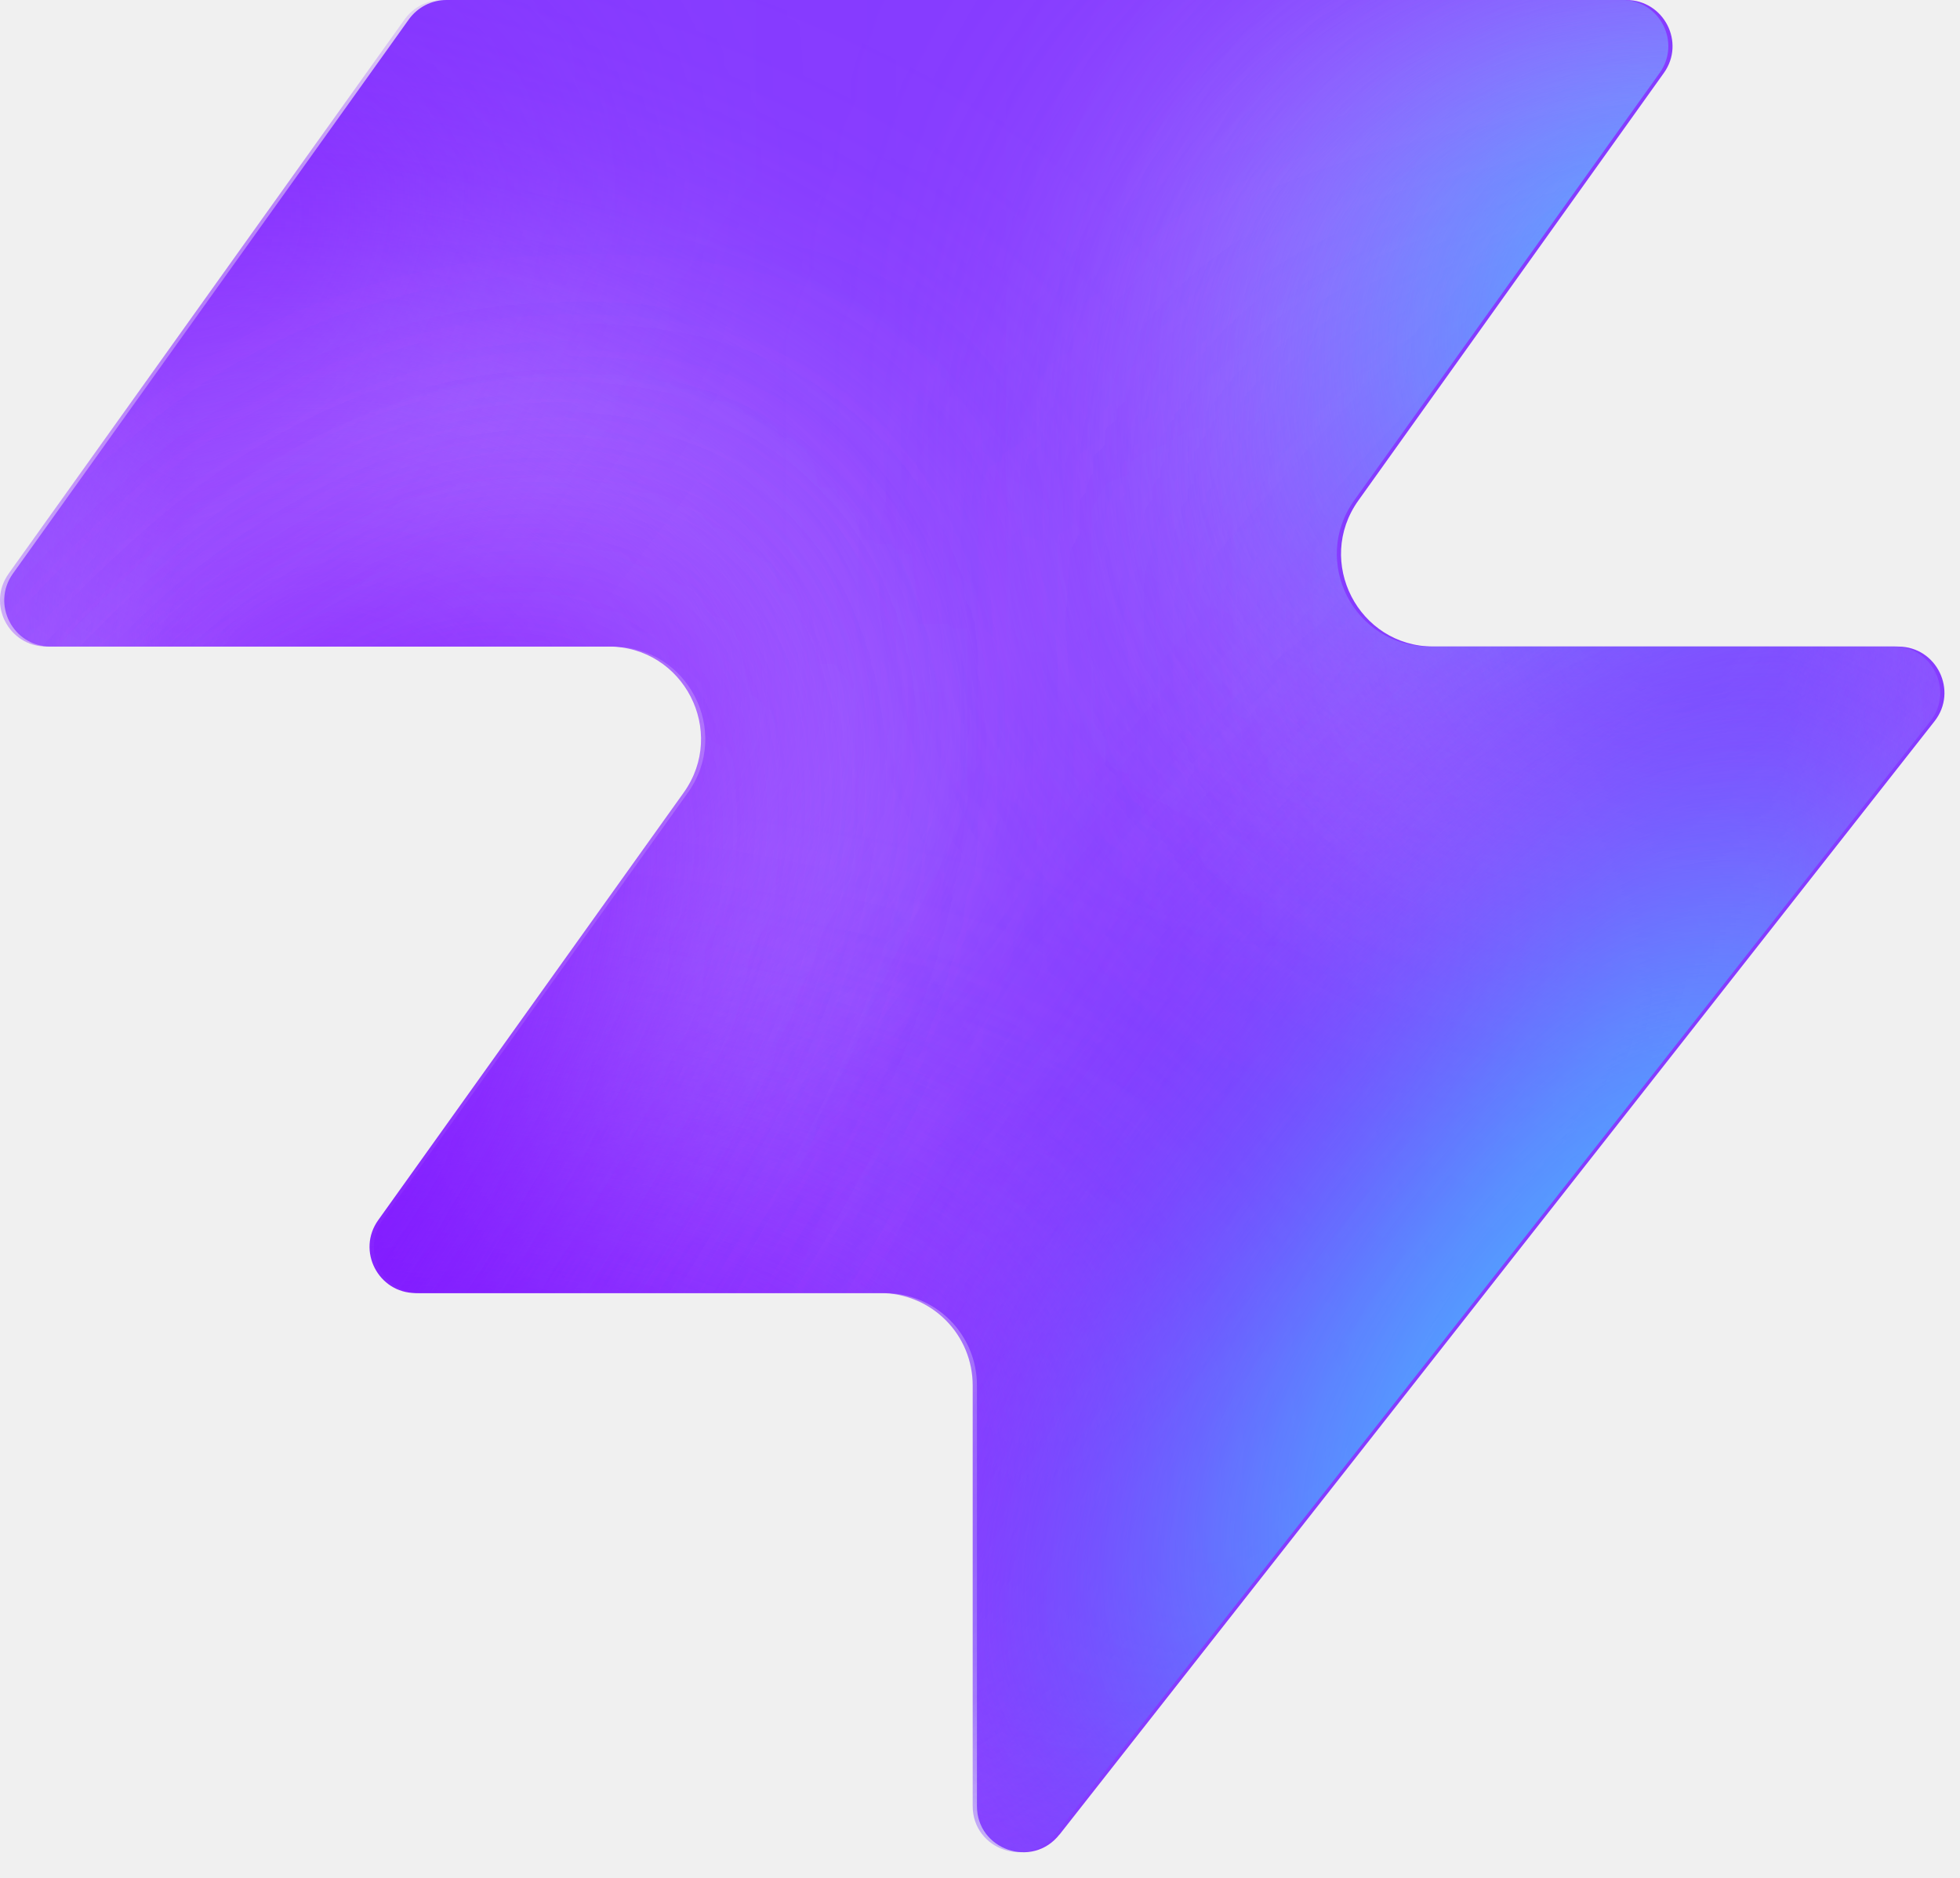
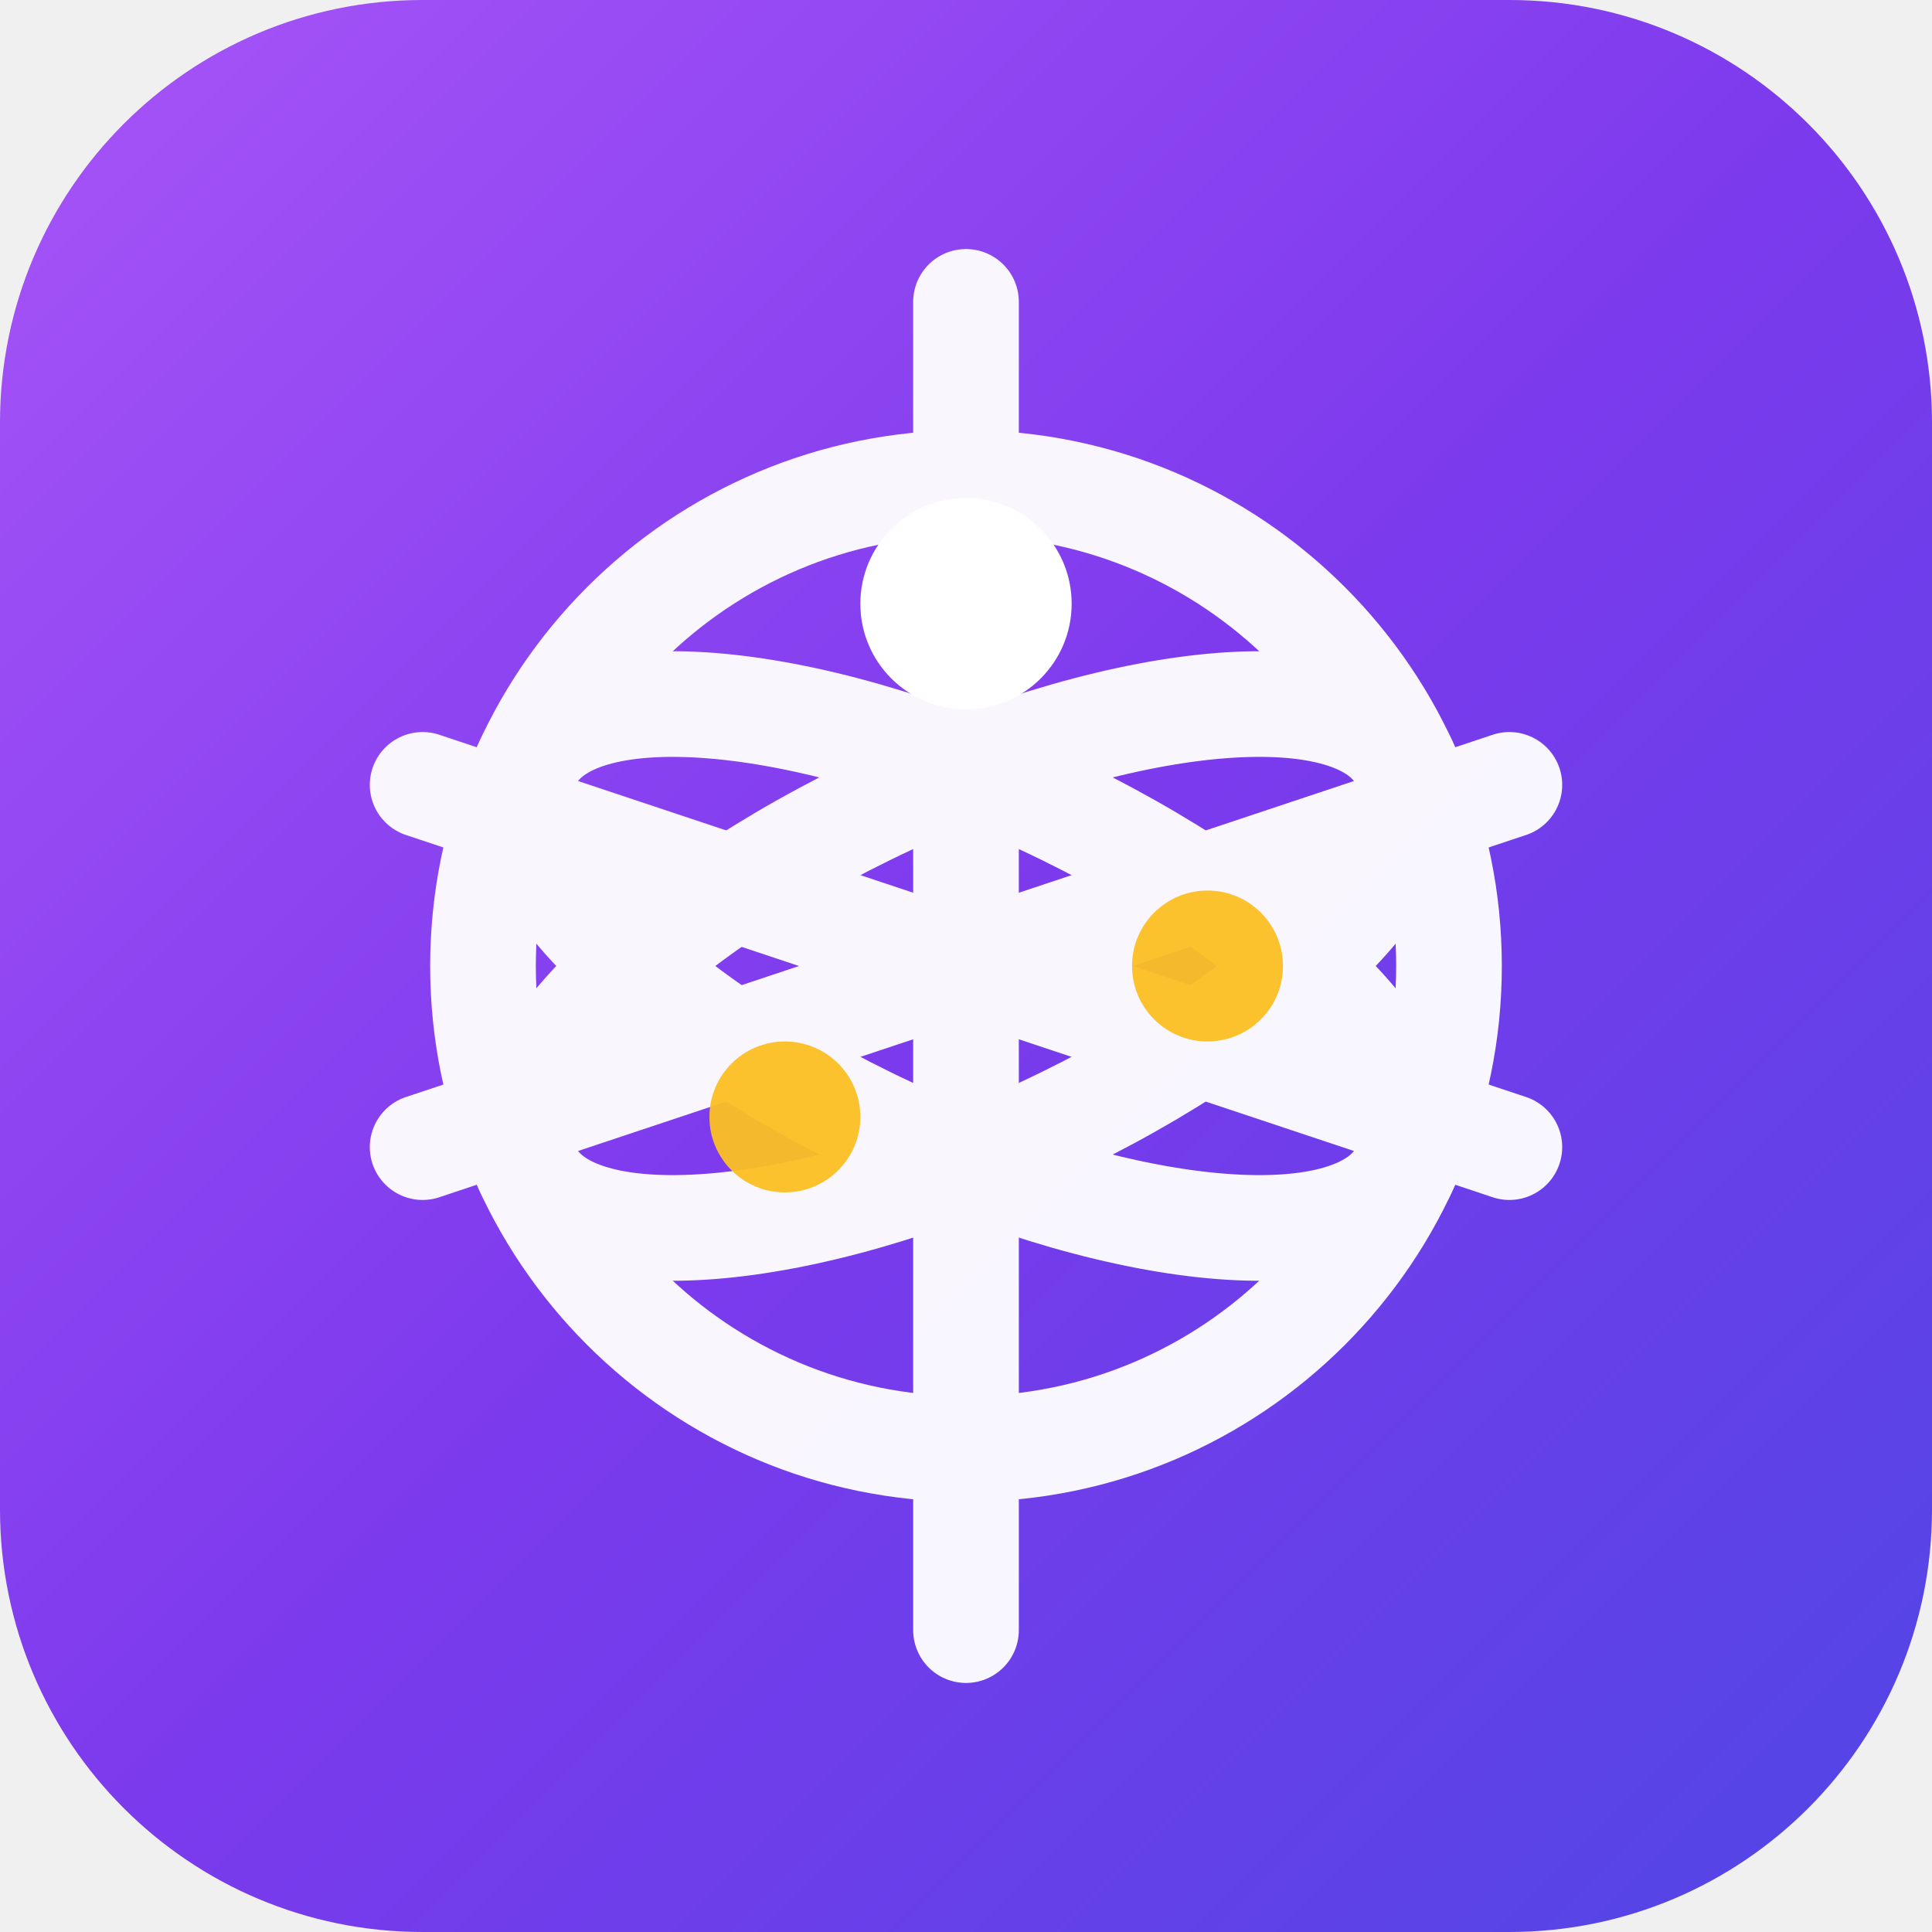
- <svg xmlns="http://www.w3.org/2000/svg" width="48" height="46" fill="none" viewBox="0 0 48 46">
-   <path fill="#863bff" d="M25.946 44.938c-.664.845-2.021.375-2.021-.698V33.937a2.26 2.26 0 0 0-2.262-2.262H10.287c-.92 0-1.456-1.04-.92-1.788l7.48-10.471c1.07-1.497 0-3.578-1.842-3.578H1.237c-.92 0-1.456-1.04-.92-1.788L10.013.474c.214-.297.556-.474.92-.474h28.894c.92 0 1.456 1.04.92 1.788l-7.48 10.471c-1.07 1.498 0 3.579 1.842 3.579h11.377c.943 0 1.473 1.088.89 1.83L25.947 44.94z" style="fill:#863bff;fill:color(display-p3 .525 .23 1);fill-opacity:1" />
-   <mask id="a" width="48" height="46" x="0" y="0" maskUnits="userSpaceOnUse" style="mask-type:alpha">
-     <path fill="#000" d="M25.842 44.938c-.664.844-2.021.375-2.021-.698V33.937a2.26 2.26 0 0 0-2.262-2.262H10.183c-.92 0-1.456-1.04-.92-1.788l7.48-10.471c1.07-1.498 0-3.579-1.842-3.579H1.133c-.92 0-1.456-1.04-.92-1.787L9.91.473c.214-.297.556-.474.92-.474h28.894c.92 0 1.456 1.04.92 1.788l-7.48 10.471c-1.07 1.498 0 3.578 1.842 3.578h11.377c.943 0 1.473 1.088.89 1.832L25.843 44.94z" style="fill:#000;fill-opacity:1" />
-   </mask>
-   <g mask="url(#a)">
-     <g filter="url(#b)">
-       <ellipse cx="5.508" cy="14.704" fill="#ede6ff" rx="5.508" ry="14.704" style="fill:#ede6ff;fill:color(display-p3 .927 .903 1);fill-opacity:1" transform="matrix(.00324 1 1 -.00324 -4.47 31.516)" />
-     </g>
-     <g filter="url(#c)">
-       <ellipse cx="10.399" cy="29.851" fill="#ede6ff" rx="10.399" ry="29.851" style="fill:#ede6ff;fill:color(display-p3 .927 .903 1);fill-opacity:1" transform="matrix(.00324 1 1 -.00324 -39.328 7.883)" />
-     </g>
-     <g filter="url(#d)">
-       <ellipse cx="5.508" cy="30.487" fill="#7e14ff" rx="5.508" ry="30.487" style="fill:#7e14ff;fill:color(display-p3 .492 .077 1);fill-opacity:1" transform="rotate(89.814 -25.913 -14.639)scale(1 -1)" />
-     </g>
-     <g filter="url(#e)">
-       <ellipse cx="5.508" cy="30.599" fill="#7e14ff" rx="5.508" ry="30.599" style="fill:#7e14ff;fill:color(display-p3 .492 .077 1);fill-opacity:1" transform="rotate(89.814 -32.644 -3.334)scale(1 -1)" />
-     </g>
-     <g filter="url(#f)">
-       <ellipse cx="5.508" cy="30.599" fill="#7e14ff" rx="5.508" ry="30.599" style="fill:#7e14ff;fill:color(display-p3 .492 .077 1);fill-opacity:1" transform="matrix(.00324 1 1 -.00324 -34.34 30.47)" />
-     </g>
-     <g filter="url(#g)">
-       <ellipse cx="14.072" cy="22.078" fill="#ede6ff" rx="14.072" ry="22.078" style="fill:#ede6ff;fill:color(display-p3 .927 .903 1);fill-opacity:1" transform="rotate(93.35 24.506 48.493)scale(-1 1)" />
-     </g>
-     <g filter="url(#h)">
-       <ellipse cx="3.47" cy="21.501" fill="#7e14ff" rx="3.47" ry="21.501" style="fill:#7e14ff;fill:color(display-p3 .492 .077 1);fill-opacity:1" transform="rotate(89.009 28.708 47.59)scale(-1 1)" />
-     </g>
-     <g filter="url(#i)">
-       <ellipse cx="3.47" cy="21.501" fill="#7e14ff" rx="3.47" ry="21.501" style="fill:#7e14ff;fill:color(display-p3 .492 .077 1);fill-opacity:1" transform="rotate(89.009 28.708 47.59)scale(-1 1)" />
-     </g>
-     <g filter="url(#j)">
-       <ellipse cx=".387" cy="8.972" fill="#7e14ff" rx="4.407" ry="29.108" style="fill:#7e14ff;fill:color(display-p3 .492 .077 1);fill-opacity:1" transform="rotate(39.51 .387 8.972)" />
-     </g>
-     <g filter="url(#k)">
-       <ellipse cx="47.523" cy="-6.092" fill="#7e14ff" rx="4.407" ry="29.108" style="fill:#7e14ff;fill:color(display-p3 .492 .077 1);fill-opacity:1" transform="rotate(37.892 47.523 -6.092)" />
-     </g>
-     <g filter="url(#l)">
-       <ellipse cx="41.412" cy="6.333" fill="#47bfff" rx="5.971" ry="9.665" style="fill:#47bfff;fill:color(display-p3 .28 .748 1);fill-opacity:1" transform="rotate(37.892 41.412 6.333)" />
-     </g>
-     <g filter="url(#m)">
-       <ellipse cx="-1.879" cy="38.332" fill="#7e14ff" rx="4.407" ry="29.108" style="fill:#7e14ff;fill:color(display-p3 .492 .077 1);fill-opacity:1" transform="rotate(37.892 -1.88 38.332)" />
-     </g>
-     <g filter="url(#n)">
-       <ellipse cx="-1.879" cy="38.332" fill="#7e14ff" rx="4.407" ry="29.108" style="fill:#7e14ff;fill:color(display-p3 .492 .077 1);fill-opacity:1" transform="rotate(37.892 -1.88 38.332)" />
-     </g>
-     <g filter="url(#o)">
-       <ellipse cx="35.651" cy="29.907" fill="#7e14ff" rx="4.407" ry="29.108" style="fill:#7e14ff;fill:color(display-p3 .492 .077 1);fill-opacity:1" transform="rotate(37.892 35.651 29.907)" />
-     </g>
-     <g filter="url(#p)">
-       <ellipse cx="38.418" cy="32.4" fill="#47bfff" rx="5.971" ry="15.297" style="fill:#47bfff;fill:color(display-p3 .28 .748 1);fill-opacity:1" transform="rotate(37.892 38.418 32.4)" />
-     </g>
-   </g>
+ <svg xmlns="http://www.w3.org/2000/svg" viewBox="0 0 64 64" width="64" height="64">
  <defs>
-     <filter id="b" width="60.045" height="41.654" x="-19.77" y="16.149" color-interpolation-filters="sRGB" filterUnits="userSpaceOnUse">
-       <feFlood flood-opacity="0" result="BackgroundImageFix" />
-       <feBlend in="SourceGraphic" in2="BackgroundImageFix" result="shape" />
-       <feGaussianBlur result="effect1_foregroundBlur_2002_17158" stdDeviation="7.659" />
-     </filter>
-     <filter id="c" width="90.34" height="51.437" x="-54.613" y="-7.533" color-interpolation-filters="sRGB" filterUnits="userSpaceOnUse">
-       <feFlood flood-opacity="0" result="BackgroundImageFix" />
-       <feBlend in="SourceGraphic" in2="BackgroundImageFix" result="shape" />
-       <feGaussianBlur result="effect1_foregroundBlur_2002_17158" stdDeviation="7.659" />
-     </filter>
-     <filter id="d" width="79.355" height="29.4" x="-49.64" y="2.03" color-interpolation-filters="sRGB" filterUnits="userSpaceOnUse">
-       <feFlood flood-opacity="0" result="BackgroundImageFix" />
-       <feBlend in="SourceGraphic" in2="BackgroundImageFix" result="shape" />
-       <feGaussianBlur result="effect1_foregroundBlur_2002_17158" stdDeviation="4.596" />
-     </filter>
-     <filter id="e" width="79.579" height="29.4" x="-45.045" y="20.029" color-interpolation-filters="sRGB" filterUnits="userSpaceOnUse">
-       <feFlood flood-opacity="0" result="BackgroundImageFix" />
-       <feBlend in="SourceGraphic" in2="BackgroundImageFix" result="shape" />
-       <feGaussianBlur result="effect1_foregroundBlur_2002_17158" stdDeviation="4.596" />
-     </filter>
-     <filter id="f" width="79.579" height="29.4" x="-43.513" y="21.178" color-interpolation-filters="sRGB" filterUnits="userSpaceOnUse">
-       <feFlood flood-opacity="0" result="BackgroundImageFix" />
-       <feBlend in="SourceGraphic" in2="BackgroundImageFix" result="shape" />
-       <feGaussianBlur result="effect1_foregroundBlur_2002_17158" stdDeviation="4.596" />
-     </filter>
-     <filter id="g" width="74.749" height="58.852" x="15.756" y="-17.901" color-interpolation-filters="sRGB" filterUnits="userSpaceOnUse">
-       <feFlood flood-opacity="0" result="BackgroundImageFix" />
-       <feBlend in="SourceGraphic" in2="BackgroundImageFix" result="shape" />
-       <feGaussianBlur result="effect1_foregroundBlur_2002_17158" stdDeviation="7.659" />
-     </filter>
-     <filter id="h" width="61.377" height="25.362" x="23.548" y="2.284" color-interpolation-filters="sRGB" filterUnits="userSpaceOnUse">
-       <feFlood flood-opacity="0" result="BackgroundImageFix" />
-       <feBlend in="SourceGraphic" in2="BackgroundImageFix" result="shape" />
-       <feGaussianBlur result="effect1_foregroundBlur_2002_17158" stdDeviation="4.596" />
-     </filter>
-     <filter id="i" width="61.377" height="25.362" x="23.548" y="2.284" color-interpolation-filters="sRGB" filterUnits="userSpaceOnUse">
-       <feFlood flood-opacity="0" result="BackgroundImageFix" />
-       <feBlend in="SourceGraphic" in2="BackgroundImageFix" result="shape" />
-       <feGaussianBlur result="effect1_foregroundBlur_2002_17158" stdDeviation="4.596" />
-     </filter>
-     <filter id="j" width="56.045" height="63.649" x="-27.636" y="-22.853" color-interpolation-filters="sRGB" filterUnits="userSpaceOnUse">
-       <feFlood flood-opacity="0" result="BackgroundImageFix" />
-       <feBlend in="SourceGraphic" in2="BackgroundImageFix" result="shape" />
-       <feGaussianBlur result="effect1_foregroundBlur_2002_17158" stdDeviation="4.596" />
-     </filter>
-     <filter id="k" width="54.814" height="64.646" x="20.116" y="-38.415" color-interpolation-filters="sRGB" filterUnits="userSpaceOnUse">
-       <feFlood flood-opacity="0" result="BackgroundImageFix" />
-       <feBlend in="SourceGraphic" in2="BackgroundImageFix" result="shape" />
-       <feGaussianBlur result="effect1_foregroundBlur_2002_17158" stdDeviation="4.596" />
-     </filter>
-     <filter id="l" width="33.541" height="35.313" x="24.641" y="-11.323" color-interpolation-filters="sRGB" filterUnits="userSpaceOnUse">
-       <feFlood flood-opacity="0" result="BackgroundImageFix" />
-       <feBlend in="SourceGraphic" in2="BackgroundImageFix" result="shape" />
-       <feGaussianBlur result="effect1_foregroundBlur_2002_17158" stdDeviation="4.596" />
-     </filter>
-     <filter id="m" width="54.814" height="64.646" x="-29.286" y="6.009" color-interpolation-filters="sRGB" filterUnits="userSpaceOnUse">
-       <feFlood flood-opacity="0" result="BackgroundImageFix" />
-       <feBlend in="SourceGraphic" in2="BackgroundImageFix" result="shape" />
-       <feGaussianBlur result="effect1_foregroundBlur_2002_17158" stdDeviation="4.596" />
-     </filter>
-     <filter id="n" width="54.814" height="64.646" x="-29.286" y="6.009" color-interpolation-filters="sRGB" filterUnits="userSpaceOnUse">
-       <feFlood flood-opacity="0" result="BackgroundImageFix" />
-       <feBlend in="SourceGraphic" in2="BackgroundImageFix" result="shape" />
-       <feGaussianBlur result="effect1_foregroundBlur_2002_17158" stdDeviation="4.596" />
-     </filter>
-     <filter id="o" width="54.814" height="64.646" x="8.244" y="-2.416" color-interpolation-filters="sRGB" filterUnits="userSpaceOnUse">
-       <feFlood flood-opacity="0" result="BackgroundImageFix" />
-       <feBlend in="SourceGraphic" in2="BackgroundImageFix" result="shape" />
-       <feGaussianBlur result="effect1_foregroundBlur_2002_17158" stdDeviation="4.596" />
-     </filter>
-     <filter id="p" width="39.409" height="43.623" x="18.713" y="10.588" color-interpolation-filters="sRGB" filterUnits="userSpaceOnUse">
-       <feFlood flood-opacity="0" result="BackgroundImageFix" />
-       <feBlend in="SourceGraphic" in2="BackgroundImageFix" result="shape" />
-       <feGaussianBlur result="effect1_foregroundBlur_2002_17158" stdDeviation="4.596" />
+     <linearGradient id="g" x1="0" y1="0" x2="1" y2="1">
+       <stop offset="0%" stop-color="#a855f7" />
+       <stop offset="50%" stop-color="#7c3aed" />
+       <stop offset="100%" stop-color="#4f46e5" />
+     </linearGradient>
+     <filter id="glow" x="-20%" y="-20%" width="140%" height="140%">
+       <feGaussianBlur stdDeviation="2" result="b" />
+       <feMerge>
+         <feMergeNode in="b" />
+         <feMergeNode in="SourceGraphic" />
+       </feMerge>
    </filter>
  </defs>
+   <rect width="64" height="64" rx="14" fill="url(#g)" />
+   <g fill="none" stroke="#fff" stroke-width="3.5" stroke-linecap="round" opacity="0.95">
+     <ellipse cx="32" cy="32" rx="16" ry="16" />
+     <ellipse cx="32" cy="32" rx="16" ry="6" transform="rotate(-25 32 32)" />
+     <ellipse cx="32" cy="32" rx="16" ry="6" transform="rotate(25 32 32)" />
+     <line x1="32" y1="10" x2="32" y2="54" />
+     <line x1="14" y1="26" x2="50" y2="38" />
+     <line x1="14" y1="38" x2="50" y2="26" />
+   </g>
+   <circle cx="32" cy="20" r="3.5" fill="#fff" />
+   <circle cx="26" cy="37" r="2.5" fill="#fbbf24" opacity="0.95" />
+   <circle cx="40" cy="32" r="2.5" fill="#fbbf24" opacity="0.95" />
</svg>
